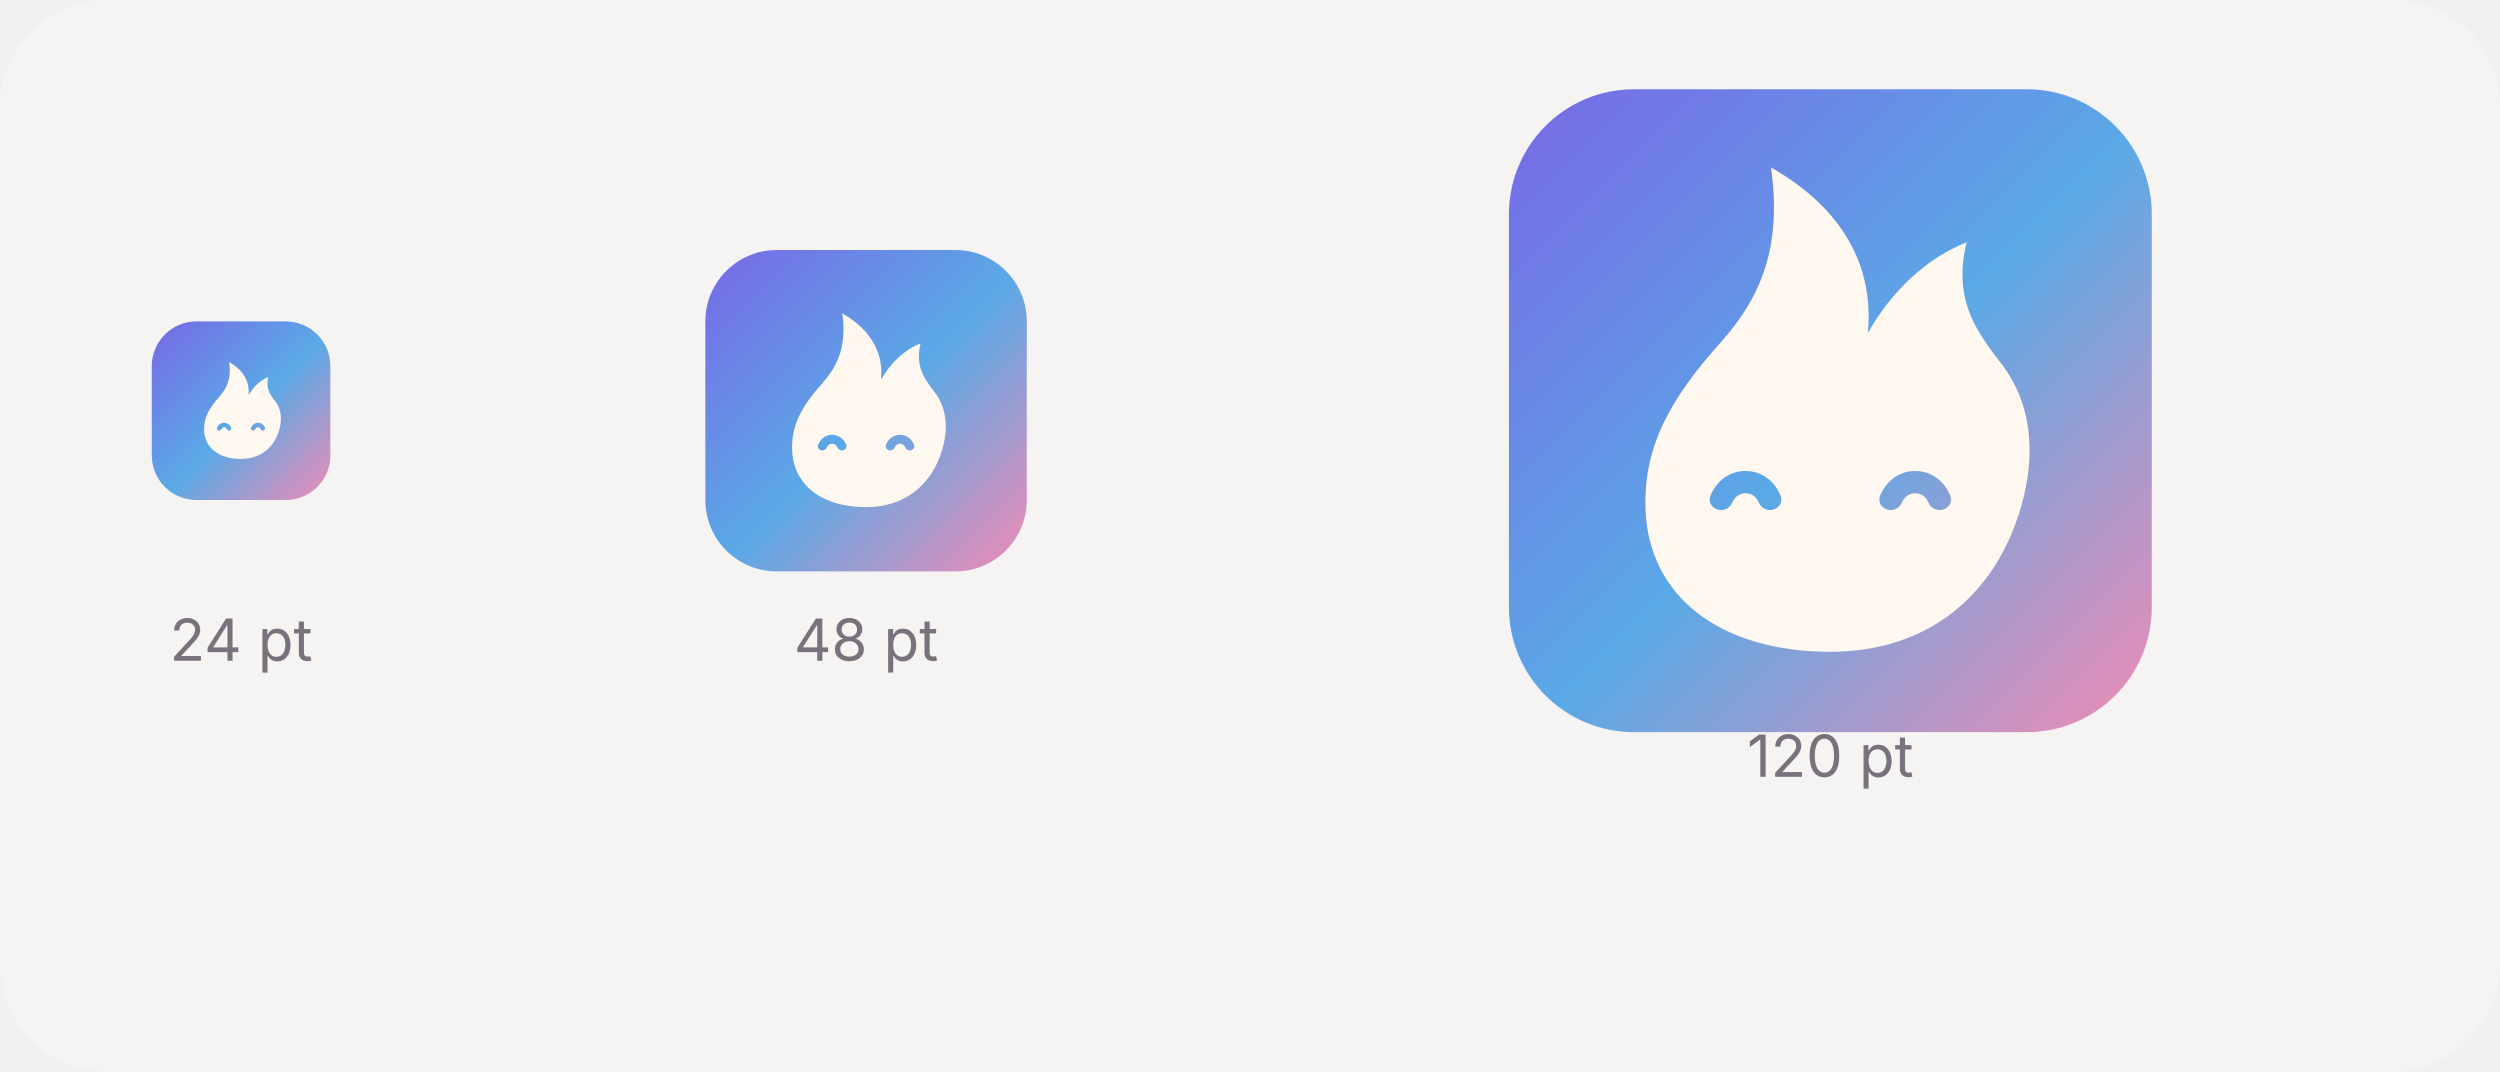
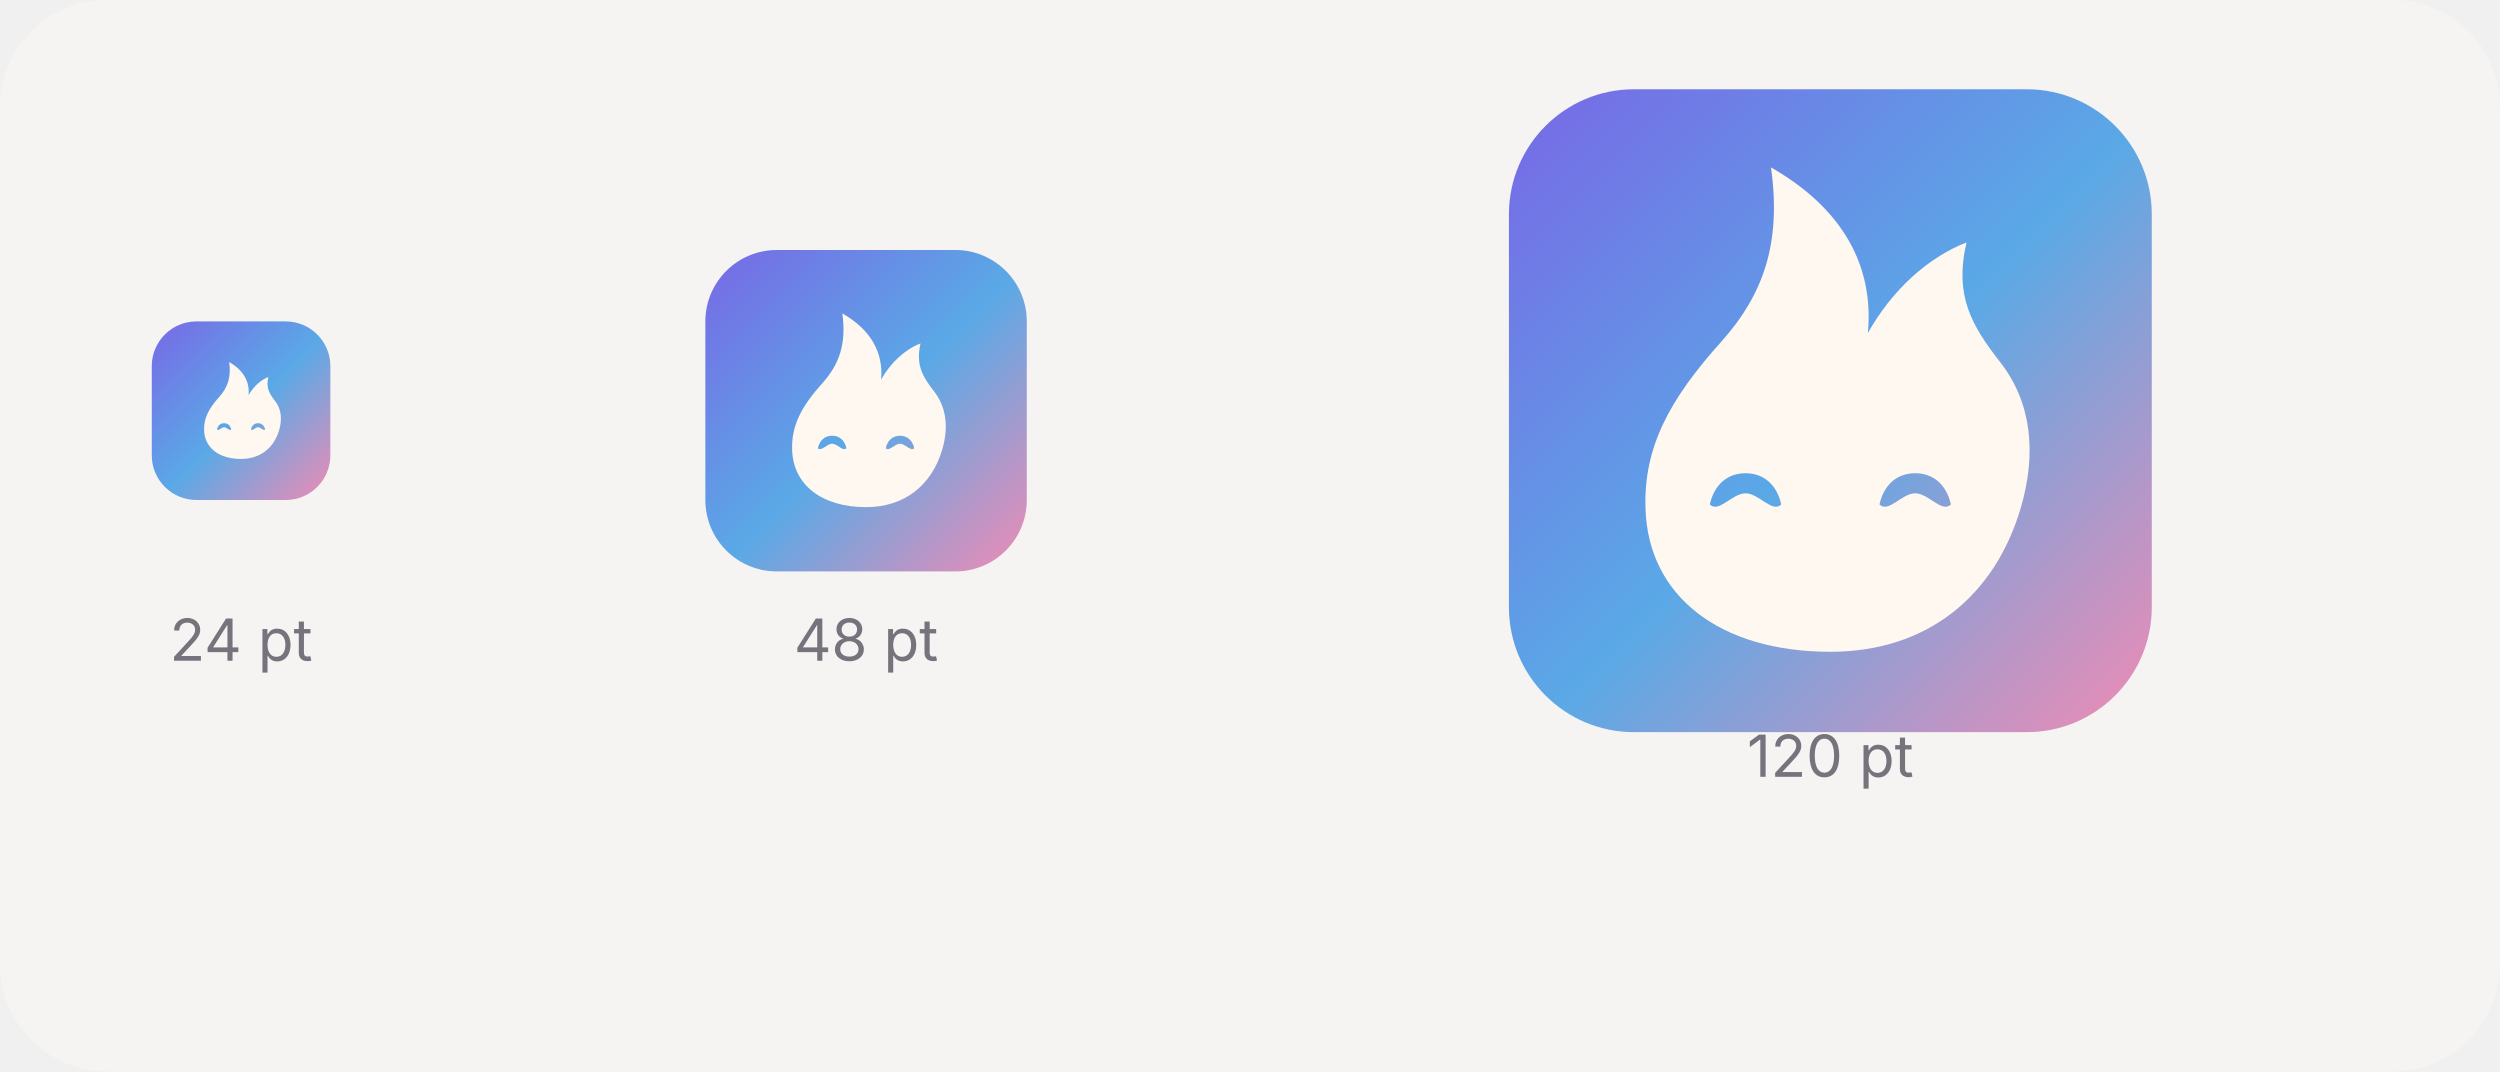
<svg xmlns="http://www.w3.org/2000/svg" width="560" height="240" viewBox="0 0 560 240">
  <defs>
    <linearGradient id="tile-gradient" x1="0" y1="0" x2="1" y2="1">
      <stop offset="0" stop-color="#7868E6" />
      <stop offset=".52" stop-color="#5AA9E6" />
      <stop offset="1" stop-color="#F08BB4" />
    </linearGradient>
-     <mask id="preview-eye-knockout" x="0" y="0" width="120" height="120" maskUnits="userSpaceOnUse" mask-type="alpha">
-       <path d="M0 0H120V120H0Z M35.5 82.25C34.7 82.25 33.95 81.9 33.45 81.25C32.95 80.6 32.84 79.73 33.16 78.98C34.62 75.55 37.55 73.5 41 73.5C44.45 73.5 47.38 75.55 48.84 78.98C49.16 79.73 49.05 80.6 48.55 81.25C48.05 81.9 47.3 82.25 46.5 82.25C45.41 82.25 44.42 81.61 43.97 80.58C43.35 79.12 42.25 78.5 41 78.5C39.75 78.5 38.65 79.12 38.03 80.58C37.58 81.61 36.59 82.25 35.5 82.25Z M73.5 82.25C72.7 82.25 71.95 81.9 71.45 81.25C70.95 80.6 70.84 79.73 71.16 78.98C72.62 75.55 75.55 73.5 79 73.5C82.45 73.5 85.38 75.55 86.84 78.98C87.16 79.73 87.05 80.6 86.55 81.25C86.05 81.9 85.3 82.25 84.5 82.25C83.41 82.25 82.42 81.61 81.97 80.58C81.35 79.12 80.25 78.5 79 78.5C77.75 78.5 76.65 79.12 76.03 80.58C75.58 81.61 74.59 82.25 73.5 82.25Z" fill="#FFFFFF" fill-rule="evenodd" />
-     </mask>
  </defs>
  <rect width="560" height="240" rx="24" fill="#F5F4F2" />
  <rect x="34" y="72" width="40" height="40" rx="10" fill="url(#tile-gradient)" />
  <rect x="158" y="56" width="72" height="72" rx="16" fill="url(#tile-gradient)" />
  <rect x="338" y="20" width="144" height="144" rx="28" fill="url(#tile-gradient)" />
  <g transform="translate(42 80) scale(.2)">
-     <path fill="#FFF8F1" mask="url(#preview-eye-knockout)" d="M60 114C35.2 114 19.2 101.5 18.6 82C18.1 68.2 24 57.4 35.6 44.5C44.9 34.1 49.1 22.6 46.7 5.5C62.8 14.7 69.8 27.6 68.4 42.6C73.8 33 81.8 25.7 90.5 22.3C87.7 34.3 91.7 41 98.1 49.2C105.1 58.2 106.2 69.5 102.7 81.6C96.9 101.5 81.7 114 60 114Z" />
+     <path fill="#FFF8F1" fill-rule="evenodd" d="M60 114C35.2 114 19.2 101.5 18.6 82C18.1 68.2 24 57.4 35.6 44.5C44.9 34.1 49.1 22.6 46.7 5.5C62.8 14.7 69.8 27.6 68.4 42.6C73.8 33 81.8 25.7 90.5 22.3C87.7 34.3 91.7 41 98.1 49.2C105.1 58.2 106.2 69.5 102.7 81.6C96.9 101.5 81.7 114 60 114Z M33 81C34 76.5 37 74 41 74C45 74 48 76.5 49 81C47 83 44 78.5 41 78.5C38 78.5 35 83 33 81Z M71 81C72 76.5 75 74 79 74C83 74 86 76.5 87 81C85 83 82 78.5 79 78.5C76 78.5 73 83 71 81Z" />
  </g>
  <g transform="translate(170 68) scale(.4)">
-     <path fill="#FFF8F1" mask="url(#preview-eye-knockout)" d="M60 114C35.2 114 19.2 101.5 18.6 82C18.1 68.2 24 57.4 35.6 44.5C44.9 34.1 49.1 22.6 46.7 5.5C62.8 14.7 69.8 27.6 68.4 42.6C73.8 33 81.8 25.7 90.5 22.3C87.7 34.3 91.7 41 98.1 49.2C105.1 58.2 106.2 69.5 102.7 81.6C96.9 101.5 81.7 114 60 114Z" />
+     <path fill="#FFF8F1" fill-rule="evenodd" d="M60 114C35.2 114 19.2 101.5 18.6 82C18.1 68.2 24 57.4 35.6 44.5C44.9 34.1 49.1 22.6 46.7 5.5C62.8 14.7 69.8 27.6 68.4 42.6C73.8 33 81.8 25.7 90.5 22.3C87.7 34.3 91.7 41 98.1 49.2C105.1 58.2 106.2 69.5 102.7 81.6C96.9 101.5 81.7 114 60 114Z M33 81C34 76.5 37 74 41 74C45 74 48 76.5 49 81C47 83 44 78.5 41 78.5C38 78.5 35 83 33 81Z M71 81C72 76.5 75 74 79 74C83 74 86 76.5 87 81C85 83 82 78.5 79 78.5C76 78.5 73 83 71 81Z" />
  </g>
  <g transform="translate(350 32)">
-     <path fill="#FFF8F1" mask="url(#preview-eye-knockout)" d="M60 114C35.2 114 19.2 101.5 18.6 82C18.1 68.2 24 57.4 35.6 44.5C44.9 34.1 49.1 22.6 46.7 5.5C62.8 14.7 69.8 27.6 68.4 42.6C73.8 33 81.8 25.7 90.5 22.3C87.7 34.3 91.7 41 98.1 49.2C105.1 58.2 106.2 69.5 102.7 81.6C96.9 101.5 81.7 114 60 114Z" />
+     <path fill="#FFF8F1" fill-rule="evenodd" d="M60 114C35.2 114 19.2 101.5 18.6 82C18.1 68.2 24 57.4 35.6 44.5C44.9 34.1 49.1 22.6 46.7 5.5C62.8 14.7 69.8 27.6 68.4 42.6C73.8 33 81.8 25.7 90.5 22.3C87.7 34.3 91.7 41 98.1 49.2C105.1 58.2 106.2 69.5 102.7 81.6C96.9 101.5 81.7 114 60 114Z M33 81C34 76.5 37 74 41 74C45 74 48 76.5 49 81C47 83 44 78.5 41 78.5C38 78.5 35 83 33 81Z M71 81C72 76.5 75 74 79 74C83 74 86 76.5 87 81C85 83 82 78.5 79 78.5C76 78.5 73 83 71 81Z" />
  </g>
  <g fill="#77727C" font-family="-apple-system, BlinkMacSystemFont, sans-serif" font-size="13" text-anchor="middle">
    <text x="54" y="148">24 pt</text>
    <text x="194" y="148">48 pt</text>
    <text x="410" y="174">120 pt</text>
  </g>
</svg>
